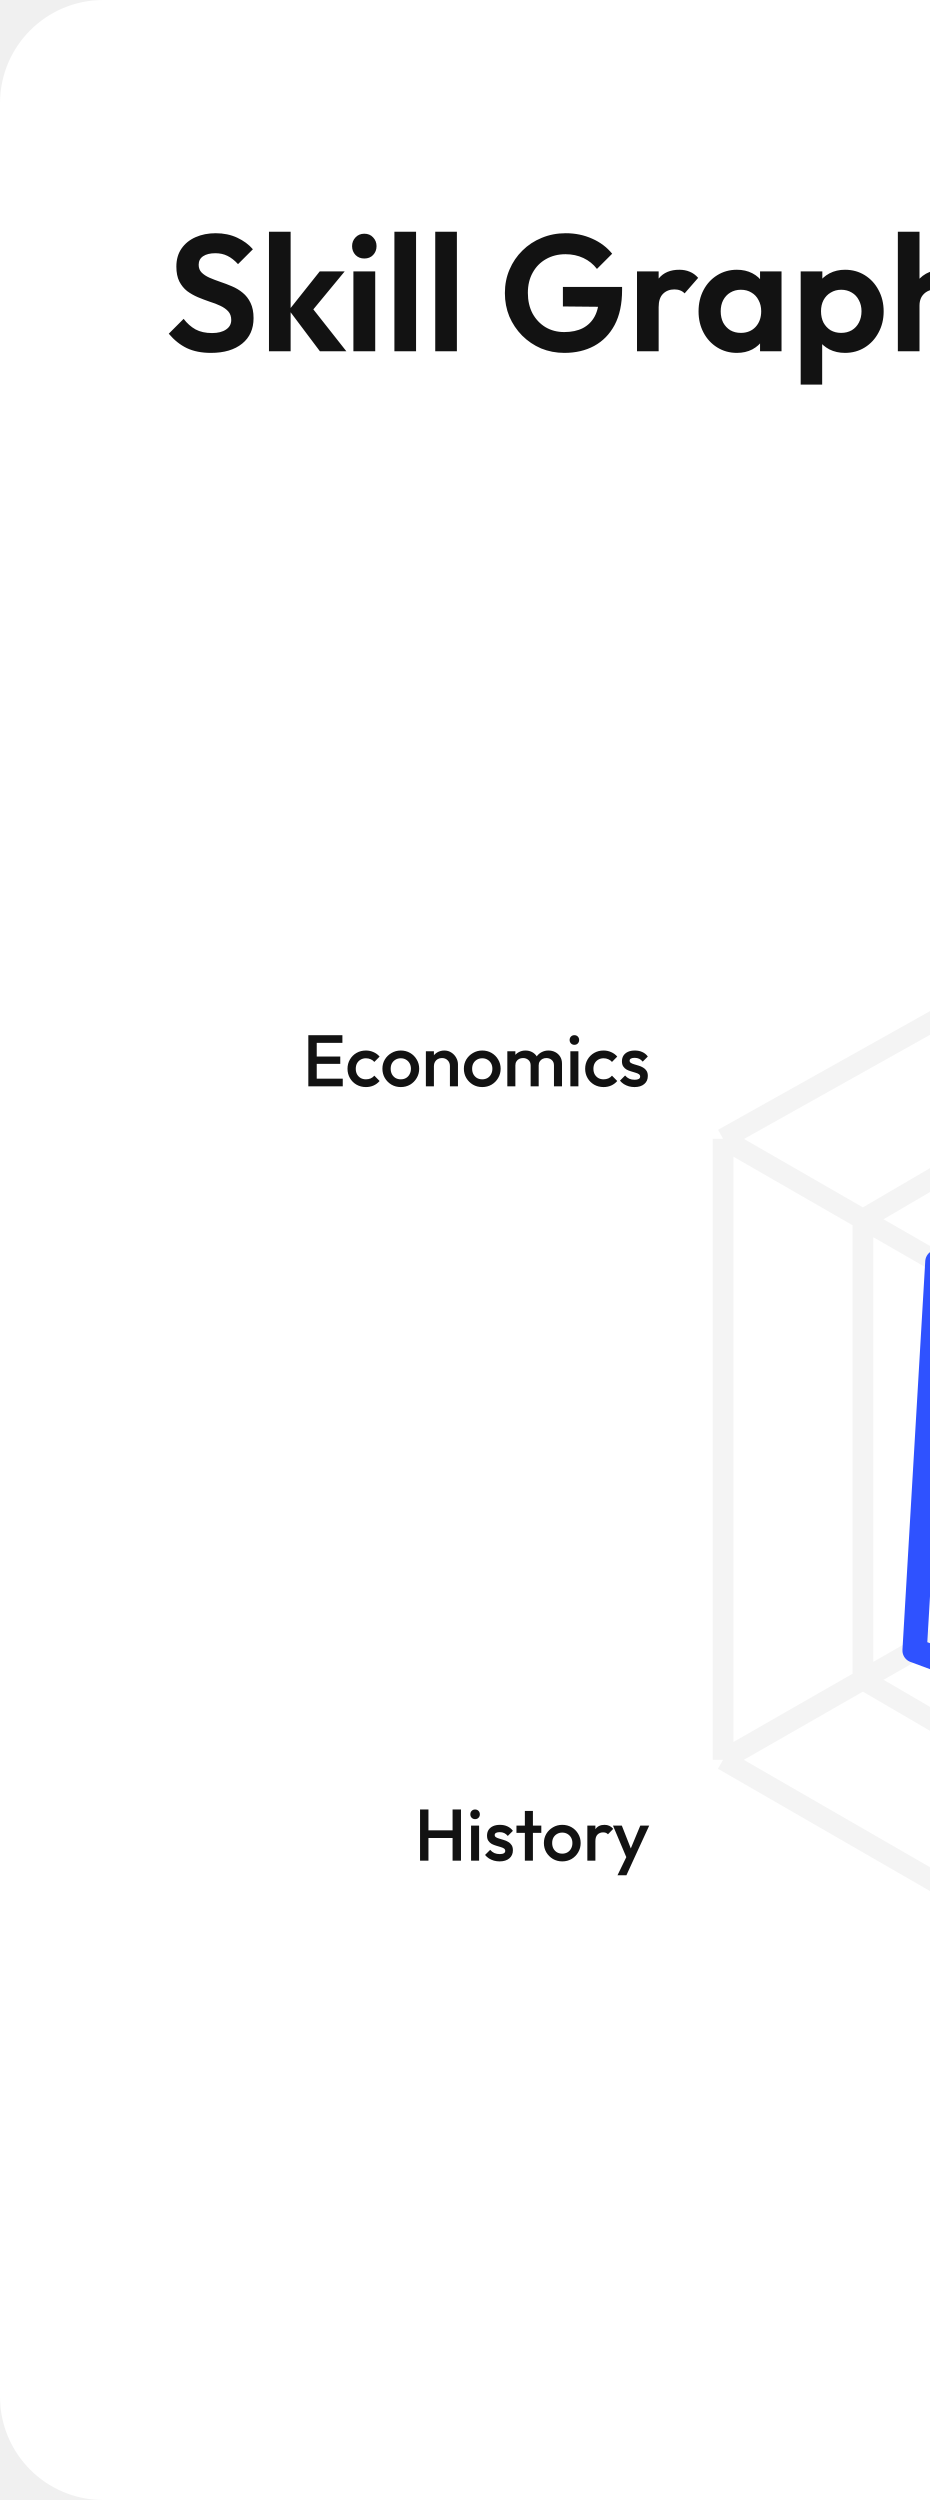
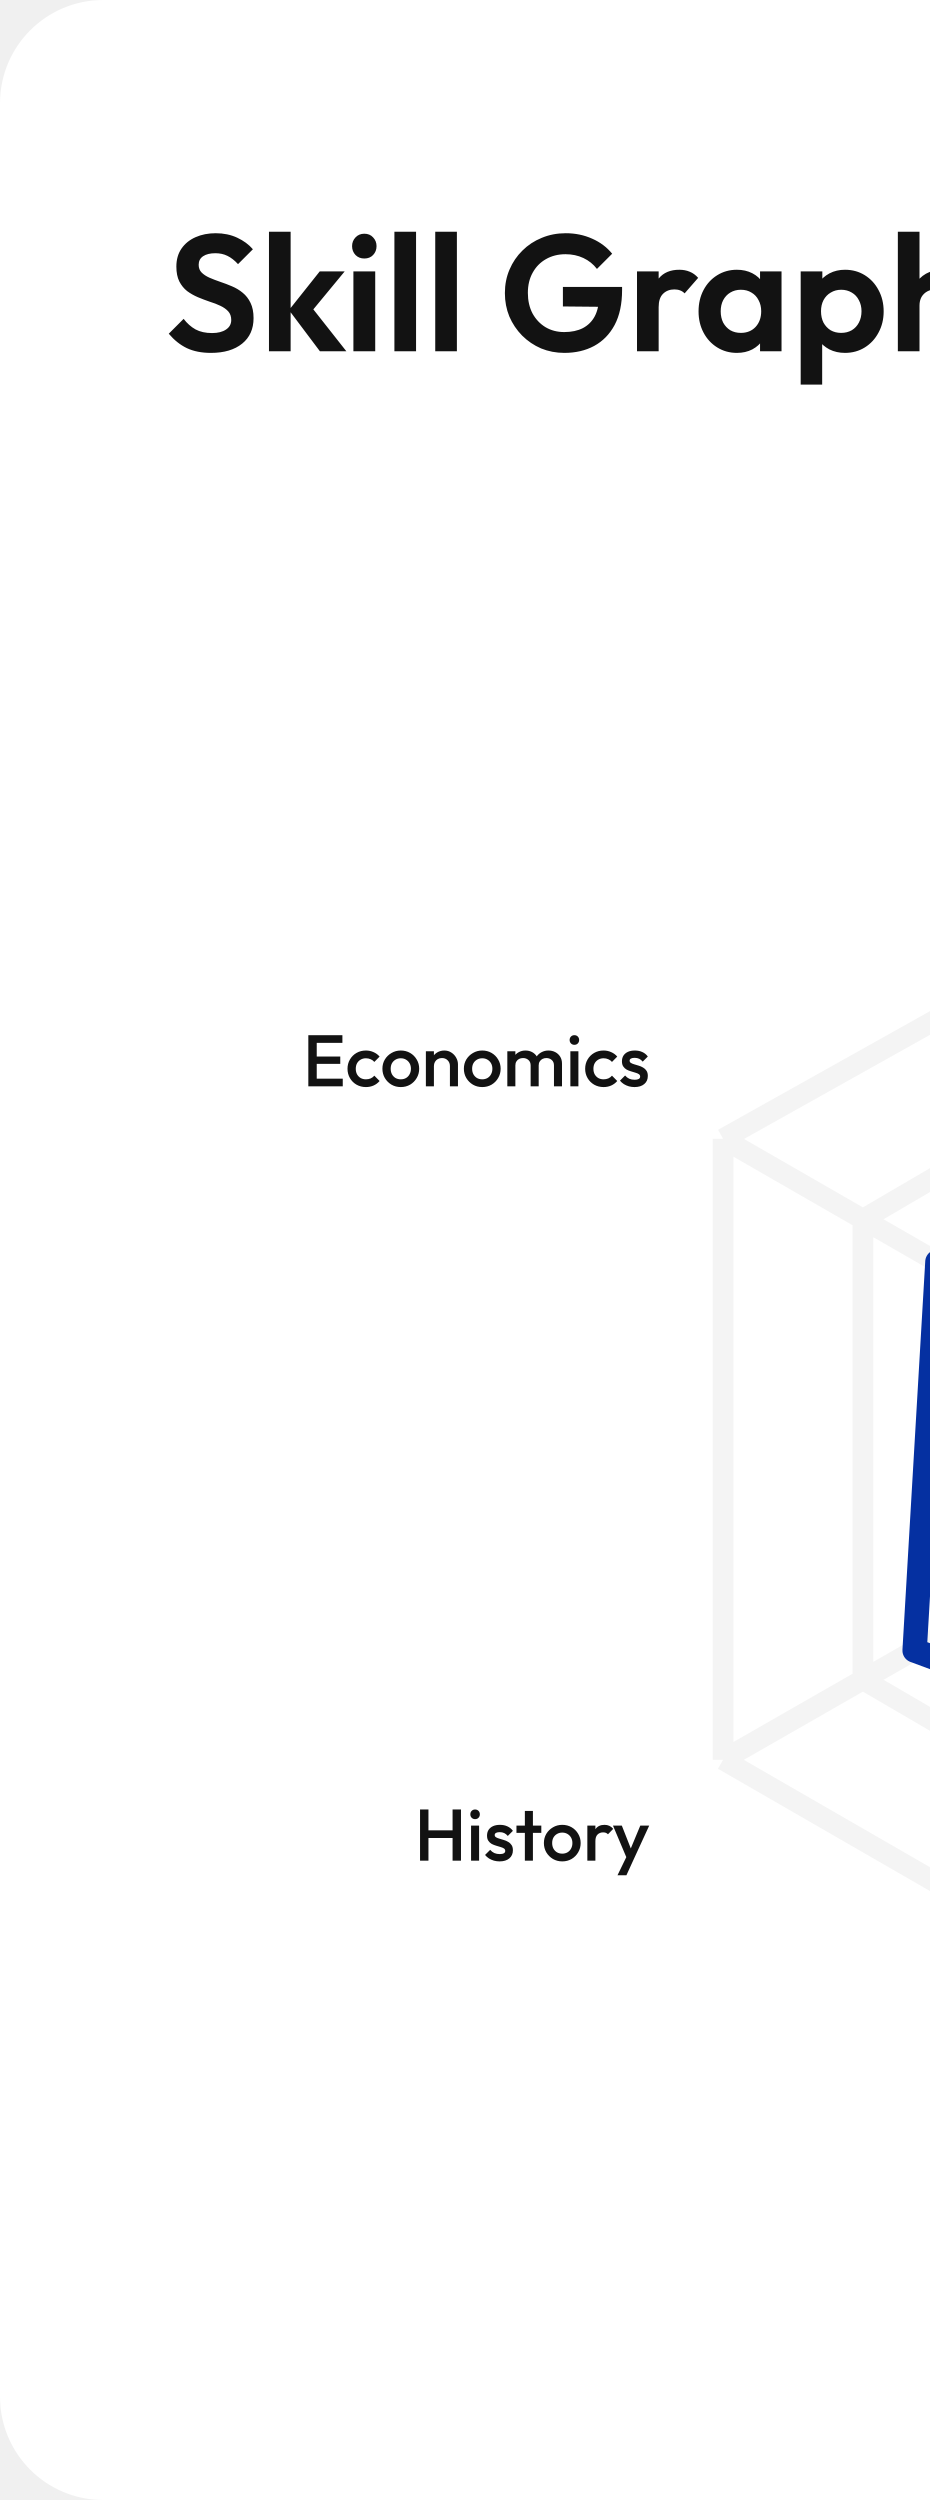
<svg xmlns="http://www.w3.org/2000/svg" width="90" height="242" viewBox="0 0 90 242" fill="none">
  <rect width="245" height="242" rx="10" fill="white" />
  <path d="M20.416 34.16C19.509 34.16 18.731 34.005 18.08 33.696C17.44 33.387 16.859 32.923 16.336 32.304L17.776 30.864C18.107 31.301 18.491 31.643 18.928 31.888C19.365 32.123 19.899 32.24 20.528 32.24C21.093 32.24 21.541 32.128 21.872 31.904C22.213 31.68 22.384 31.371 22.384 30.976C22.384 30.635 22.288 30.357 22.096 30.144C21.904 29.931 21.648 29.749 21.328 29.6C21.019 29.451 20.672 29.317 20.288 29.2C19.915 29.072 19.536 28.928 19.152 28.768C18.779 28.608 18.432 28.411 18.112 28.176C17.803 27.931 17.552 27.621 17.36 27.248C17.168 26.864 17.072 26.384 17.072 25.808C17.072 25.125 17.237 24.544 17.568 24.064C17.899 23.584 18.352 23.216 18.928 22.96C19.504 22.704 20.155 22.576 20.88 22.576C21.648 22.576 22.341 22.72 22.96 23.008C23.579 23.296 24.085 23.669 24.48 24.128L23.04 25.568C22.709 25.205 22.368 24.939 22.016 24.768C21.675 24.597 21.285 24.512 20.848 24.512C20.347 24.512 19.952 24.608 19.664 24.8C19.376 24.992 19.232 25.269 19.232 25.632C19.232 25.941 19.328 26.192 19.52 26.384C19.712 26.576 19.963 26.741 20.272 26.88C20.592 27.019 20.939 27.152 21.312 27.28C21.696 27.408 22.075 27.552 22.448 27.712C22.832 27.872 23.179 28.08 23.488 28.336C23.808 28.592 24.064 28.923 24.256 29.328C24.448 29.723 24.544 30.213 24.544 30.8C24.544 31.845 24.176 32.667 23.44 33.264C22.704 33.861 21.696 34.16 20.416 34.16ZM30.965 34L27.973 30.016L30.949 26.272H33.365L29.877 30.496L29.957 29.472L33.525 34H30.965ZM26.037 34V22.432H28.133V34H26.037ZM34.209 34V26.272H36.321V34H34.209ZM35.265 25.024C34.924 25.024 34.641 24.912 34.417 24.688C34.193 24.453 34.081 24.165 34.081 23.824C34.081 23.493 34.193 23.211 34.417 22.976C34.641 22.741 34.924 22.624 35.265 22.624C35.617 22.624 35.9 22.741 36.113 22.976C36.337 23.211 36.449 23.493 36.449 23.824C36.449 24.165 36.337 24.453 36.113 24.688C35.9 24.912 35.617 25.024 35.265 25.024ZM38.178 34V22.432H40.274V34H38.178ZM42.131 34V22.432H44.227V34H42.131ZM54.633 34.16C53.833 34.16 53.081 34.016 52.377 33.728C51.684 33.429 51.071 33.013 50.537 32.48C50.015 31.947 49.604 31.333 49.305 30.64C49.017 29.936 48.873 29.179 48.873 28.368C48.873 27.547 49.023 26.789 49.321 26.096C49.62 25.392 50.036 24.779 50.569 24.256C51.103 23.723 51.727 23.312 52.441 23.024C53.156 22.725 53.929 22.576 54.761 22.576C55.689 22.576 56.543 22.752 57.321 23.104C58.1 23.445 58.745 23.931 59.257 24.56L57.785 26.032C57.433 25.573 56.996 25.221 56.473 24.976C55.951 24.731 55.375 24.608 54.745 24.608C54.031 24.608 53.396 24.768 52.841 25.088C52.297 25.397 51.871 25.835 51.561 26.4C51.252 26.955 51.097 27.605 51.097 28.352C51.097 29.099 51.247 29.76 51.545 30.336C51.855 30.901 52.271 31.344 52.793 31.664C53.327 31.984 53.935 32.144 54.617 32.144C55.321 32.144 55.924 32.016 56.425 31.76C56.927 31.493 57.311 31.109 57.577 30.608C57.844 30.096 57.977 29.472 57.977 28.736L59.401 29.712L54.489 29.664V27.776H60.217V28.08C60.217 29.424 59.977 30.549 59.497 31.456C59.017 32.352 58.356 33.029 57.513 33.488C56.681 33.936 55.721 34.16 54.633 34.16ZM61.662 34V26.272H63.758V34H61.662ZM63.758 29.728L62.942 29.184C63.038 28.235 63.316 27.488 63.774 26.944C64.233 26.389 64.894 26.112 65.758 26.112C66.132 26.112 66.468 26.176 66.766 26.304C67.065 26.421 67.337 26.619 67.582 26.896L66.27 28.4C66.153 28.272 66.009 28.176 65.838 28.112C65.678 28.048 65.492 28.016 65.278 28.016C64.83 28.016 64.462 28.16 64.174 28.448C63.897 28.725 63.758 29.152 63.758 29.728ZM71.332 34.16C70.628 34.16 69.993 33.984 69.428 33.632C68.862 33.28 68.42 32.8 68.1 32.192C67.78 31.584 67.62 30.901 67.62 30.144C67.62 29.376 67.78 28.688 68.1 28.08C68.42 27.472 68.862 26.992 69.428 26.64C69.993 26.288 70.628 26.112 71.332 26.112C71.886 26.112 72.382 26.224 72.82 26.448C73.257 26.672 73.604 26.987 73.86 27.392C74.126 27.787 74.27 28.235 74.292 28.736V31.52C74.27 32.032 74.126 32.485 73.86 32.88C73.604 33.275 73.257 33.589 72.82 33.824C72.382 34.048 71.886 34.16 71.332 34.16ZM71.716 32.224C72.302 32.224 72.777 32.032 73.14 31.648C73.502 31.253 73.684 30.747 73.684 30.128C73.684 29.723 73.599 29.365 73.428 29.056C73.268 28.736 73.038 28.491 72.74 28.32C72.452 28.139 72.111 28.048 71.716 28.048C71.332 28.048 70.99 28.139 70.692 28.32C70.404 28.491 70.174 28.736 70.004 29.056C69.844 29.365 69.764 29.723 69.764 30.128C69.764 30.544 69.844 30.912 70.004 31.232C70.174 31.541 70.404 31.787 70.692 31.968C70.99 32.139 71.332 32.224 71.716 32.224ZM73.572 34V31.92L73.908 30.032L73.572 28.176V26.272H75.652V34H73.572ZM81.794 34.16C81.24 34.16 80.738 34.048 80.29 33.824C79.842 33.589 79.485 33.275 79.218 32.88C78.951 32.485 78.808 32.032 78.786 31.52V28.784C78.808 28.272 78.951 27.819 79.218 27.424C79.496 27.019 79.853 26.699 80.29 26.464C80.738 26.229 81.24 26.112 81.794 26.112C82.509 26.112 83.149 26.288 83.714 26.64C84.279 26.992 84.722 27.472 85.042 28.08C85.373 28.688 85.538 29.376 85.538 30.144C85.538 30.901 85.373 31.584 85.042 32.192C84.722 32.8 84.279 33.28 83.714 33.632C83.149 33.984 82.509 34.16 81.794 34.16ZM81.426 32.224C81.81 32.224 82.151 32.139 82.45 31.968C82.749 31.787 82.978 31.541 83.138 31.232C83.309 30.912 83.394 30.544 83.394 30.128C83.394 29.723 83.309 29.365 83.138 29.056C82.978 28.736 82.749 28.491 82.45 28.32C82.151 28.139 81.81 28.048 81.426 28.048C81.053 28.048 80.717 28.139 80.418 28.32C80.12 28.491 79.885 28.736 79.714 29.056C79.554 29.365 79.474 29.723 79.474 30.128C79.474 30.544 79.554 30.912 79.714 31.232C79.885 31.541 80.114 31.787 80.402 31.968C80.701 32.139 81.042 32.224 81.426 32.224ZM77.506 37.232V26.272H79.602V28.304L79.25 30.176L79.586 32.048V37.232H77.506ZM92.112 34V29.568C92.112 29.109 91.968 28.736 91.68 28.448C91.392 28.16 91.019 28.016 90.56 28.016C90.262 28.016 89.995 28.08 89.76 28.208C89.526 28.336 89.339 28.517 89.2 28.752C89.072 28.987 89.008 29.259 89.008 29.568L88.192 29.152C88.192 28.544 88.32 28.016 88.576 27.568C88.832 27.109 89.184 26.752 89.632 26.496C90.091 26.24 90.614 26.112 91.2 26.112C91.787 26.112 92.304 26.24 92.752 26.496C93.211 26.752 93.568 27.104 93.824 27.552C94.08 28 94.208 28.517 94.208 29.104V34H92.112ZM86.912 34V22.432H89.008V34H86.912Z" fill="#121212" />
  <path d="M122.228 80.991L174.166 110.679M122.228 80.991L69.996 110.238M122.228 80.991V95.394M122.228 200.477L174.166 170.202M122.228 200.477L69.996 170.349M122.228 200.477V185.192M174.166 170.202V110.679M174.166 170.202L148.761 155.577M174.166 110.679L161.333 118.03M69.996 110.238L83.532 118.03M69.996 110.238V140.293V170.349M69.996 170.349L83.532 162.595M122.228 95.394L83.532 118.03M122.228 95.394L161.333 118.03M122.228 95.394V109.797M83.532 118.03V162.595M83.532 118.03L95.783 125.082M83.532 162.595L122.228 185.192M83.532 162.595L95.783 155.577M161.333 118.03V162.255C161.333 162.465 161.221 162.66 161.038 162.765L122.228 185.192M161.333 118.03L148.761 125.231M122.228 185.192V171.083M122.228 109.797L95.783 125.082M122.228 109.797L148.761 125.231M122.228 109.797V124.2M95.783 125.082V155.577M95.783 125.082L108.4 132.344M95.783 155.577L122.228 171.083M95.783 155.577L108.4 148.35M122.228 171.083L148.761 155.577M122.228 171.083V156.239M148.761 155.577V125.231M148.761 155.577L136.206 148.35M148.761 125.231L136.206 132.423M122.228 124.2L136.206 132.423M122.228 124.2V156.239M122.228 124.2L108.4 132.344M136.206 132.423V148.35M136.206 132.423L108.4 148.35M136.206 148.35L122.228 156.239M136.206 148.35L108.4 132.344M122.228 156.239L108.4 148.35M108.4 148.35V132.344" stroke="#F1F1F1" stroke-opacity="0.8" stroke-width="2" stroke-linejoin="round" />
-   <path d="M90.742 122.142L122.229 110.238L153.127 122.583L148.86 155.945L121.934 172.112L88.535 159.767L90.742 122.142Z" stroke="#2F52FF" stroke-width="2.359" stroke-linejoin="round" />
+   <path d="M90.742 122.142L122.229 110.238L153.127 122.583L148.86 155.945L121.934 172.112L88.535 159.767L90.742 122.142Z" stroke="#0530A1" stroke-width="2.359" stroke-linejoin="round" />
  <path d="M40.66 180.112V175.159H41.474V180.112H40.66ZM43.809 180.112V175.159H44.623V180.112H43.809ZM41.219 177.919V177.176H43.986V177.919H41.219ZM45.599 180.112V176.716H46.377V180.112H45.599ZM45.988 176.093C45.856 176.093 45.745 176.048 45.656 175.958C45.571 175.869 45.528 175.758 45.528 175.626C45.528 175.494 45.571 175.383 45.656 175.293C45.745 175.204 45.856 175.159 45.988 175.159C46.125 175.159 46.236 175.204 46.321 175.293C46.406 175.383 46.448 175.494 46.448 175.626C46.448 175.758 46.406 175.869 46.321 175.958C46.236 176.048 46.125 176.093 45.988 176.093ZM48.361 180.183C48.172 180.183 47.991 180.159 47.816 180.112C47.642 180.06 47.481 179.989 47.335 179.9C47.189 179.805 47.062 179.692 46.953 179.56L47.448 179.065C47.566 179.202 47.701 179.305 47.852 179.376C48.007 179.442 48.182 179.475 48.375 179.475C48.55 179.475 48.682 179.449 48.772 179.397C48.861 179.345 48.906 179.27 48.906 179.171C48.906 179.067 48.864 178.987 48.779 178.93C48.694 178.874 48.583 178.827 48.446 178.789C48.314 178.746 48.172 178.704 48.022 178.661C47.875 178.619 47.734 178.562 47.597 178.492C47.465 178.416 47.356 178.315 47.272 178.187C47.187 178.06 47.144 177.895 47.144 177.692C47.144 177.475 47.194 177.289 47.293 177.133C47.397 176.977 47.54 176.857 47.724 176.772C47.913 176.687 48.137 176.645 48.397 176.645C48.67 176.645 48.911 176.694 49.118 176.793C49.331 176.888 49.508 177.032 49.649 177.225L49.154 177.72C49.055 177.598 48.941 177.506 48.814 177.444C48.687 177.383 48.541 177.352 48.375 177.352C48.22 177.352 48.099 177.376 48.014 177.423C47.93 177.47 47.887 177.539 47.887 177.628C47.887 177.723 47.93 177.796 48.014 177.848C48.099 177.9 48.208 177.944 48.34 177.982C48.477 178.02 48.618 178.062 48.764 178.11C48.916 178.152 49.057 178.213 49.189 178.294C49.326 178.369 49.437 178.473 49.522 178.605C49.607 178.732 49.649 178.9 49.649 179.107C49.649 179.437 49.533 179.699 49.302 179.893C49.071 180.086 48.758 180.183 48.361 180.183ZM50.807 180.112V175.3H51.586V180.112H50.807ZM49.993 177.423V176.716H52.399V177.423H49.993ZM54.425 180.183C54.095 180.183 53.795 180.105 53.526 179.949C53.257 179.789 53.043 179.574 52.882 179.305C52.727 179.037 52.649 178.737 52.649 178.407C52.649 178.077 52.727 177.779 52.882 177.515C53.043 177.251 53.257 177.041 53.526 176.885C53.795 176.725 54.095 176.645 54.425 176.645C54.76 176.645 55.062 176.723 55.331 176.878C55.6 177.034 55.812 177.246 55.968 177.515C56.128 177.779 56.208 178.077 56.208 178.407C56.208 178.737 56.128 179.037 55.968 179.305C55.812 179.574 55.6 179.789 55.331 179.949C55.062 180.105 54.76 180.183 54.425 180.183ZM54.425 179.433C54.618 179.433 54.788 179.39 54.934 179.305C55.085 179.216 55.201 179.093 55.281 178.937C55.366 178.782 55.408 178.605 55.408 178.407C55.408 178.209 55.366 178.034 55.281 177.883C55.196 177.732 55.081 177.614 54.934 177.529C54.788 177.44 54.618 177.395 54.425 177.395C54.236 177.395 54.066 177.44 53.916 177.529C53.769 177.614 53.654 177.732 53.569 177.883C53.489 178.034 53.449 178.209 53.449 178.407C53.449 178.605 53.489 178.782 53.569 178.937C53.654 179.093 53.769 179.216 53.916 179.305C54.066 179.39 54.236 179.433 54.425 179.433ZM56.855 180.112V176.716H57.634V180.112H56.855ZM57.634 178.223L57.365 178.088C57.365 177.659 57.459 177.312 57.648 177.048C57.841 176.779 58.131 176.645 58.518 176.645C58.688 176.645 58.841 176.675 58.978 176.737C59.115 176.798 59.242 176.897 59.36 177.034L58.851 177.558C58.789 177.492 58.721 177.444 58.646 177.416C58.57 177.388 58.483 177.374 58.384 177.374C58.167 177.374 57.987 177.442 57.846 177.579C57.705 177.716 57.634 177.93 57.634 178.223ZM60.785 180.147L59.335 176.716H60.191L61.182 179.235H60.934L61.981 176.716H62.844L61.267 180.147H60.785ZM59.773 181.527L60.828 179.355L61.267 180.147L60.637 181.527H59.773Z" fill="#121212" />
  <path d="M29.846 105.158V100.205H30.66V105.158H29.846ZM30.405 105.158V104.415H33.179V105.158H30.405ZM30.405 102.985V102.271H32.938V102.985H30.405ZM30.405 100.948V100.205H33.144V100.948H30.405ZM35.422 105.228C35.087 105.228 34.783 105.151 34.509 104.995C34.24 104.839 34.028 104.627 33.873 104.358C33.717 104.089 33.639 103.79 33.639 103.459C33.639 103.125 33.717 102.825 33.873 102.561C34.028 102.292 34.24 102.08 34.509 101.924C34.783 101.768 35.087 101.69 35.422 101.69C35.686 101.69 35.932 101.742 36.158 101.846C36.389 101.945 36.585 102.089 36.745 102.278L36.236 102.794C36.137 102.676 36.017 102.589 35.875 102.533C35.738 102.471 35.587 102.441 35.422 102.441C35.229 102.441 35.057 102.485 34.906 102.575C34.759 102.66 34.644 102.778 34.559 102.929C34.479 103.08 34.439 103.257 34.439 103.459C34.439 103.658 34.479 103.835 34.559 103.99C34.644 104.141 34.759 104.261 34.906 104.351C35.057 104.436 35.229 104.478 35.422 104.478C35.587 104.478 35.738 104.45 35.875 104.394C36.017 104.332 36.137 104.243 36.236 104.125L36.745 104.641C36.585 104.83 36.389 104.976 36.158 105.08C35.932 105.179 35.686 105.228 35.422 105.228ZM38.794 105.228C38.464 105.228 38.164 105.151 37.895 104.995C37.627 104.835 37.412 104.62 37.252 104.351C37.096 104.082 37.018 103.783 37.018 103.452C37.018 103.122 37.096 102.825 37.252 102.561C37.412 102.297 37.627 102.087 37.895 101.931C38.164 101.771 38.464 101.69 38.794 101.69C39.129 101.69 39.431 101.768 39.7 101.924C39.969 102.08 40.181 102.292 40.337 102.561C40.497 102.825 40.577 103.122 40.577 103.452C40.577 103.783 40.497 104.082 40.337 104.351C40.181 104.62 39.969 104.835 39.7 104.995C39.431 105.151 39.129 105.228 38.794 105.228ZM38.794 104.478C38.988 104.478 39.157 104.436 39.304 104.351C39.455 104.261 39.57 104.139 39.65 103.983C39.735 103.827 39.778 103.651 39.778 103.452C39.778 103.254 39.735 103.08 39.65 102.929C39.566 102.778 39.45 102.66 39.304 102.575C39.157 102.485 38.988 102.441 38.794 102.441C38.605 102.441 38.436 102.485 38.285 102.575C38.139 102.66 38.023 102.778 37.938 102.929C37.858 103.08 37.818 103.254 37.818 103.452C37.818 103.651 37.858 103.827 37.938 103.983C38.023 104.139 38.139 104.261 38.285 104.351C38.436 104.436 38.605 104.478 38.794 104.478ZM43.553 105.158V103.198C43.553 102.971 43.48 102.785 43.333 102.639C43.192 102.492 43.008 102.419 42.781 102.419C42.63 102.419 42.496 102.452 42.378 102.518C42.26 102.584 42.168 102.676 42.102 102.794C42.036 102.912 42.003 103.047 42.003 103.198L41.699 103.028C41.699 102.768 41.755 102.54 41.868 102.341C41.982 102.139 42.137 101.981 42.336 101.867C42.538 101.749 42.765 101.69 43.015 101.69C43.27 101.69 43.496 101.757 43.694 101.889C43.892 102.016 44.048 102.183 44.161 102.391C44.274 102.594 44.331 102.806 44.331 103.028V105.158H43.553ZM41.225 105.158V101.761H42.003V105.158H41.225ZM46.679 105.228C46.349 105.228 46.049 105.151 45.78 104.995C45.511 104.835 45.297 104.62 45.136 104.351C44.98 104.082 44.903 103.783 44.903 103.452C44.903 103.122 44.98 102.825 45.136 102.561C45.297 102.297 45.511 102.087 45.78 101.931C46.049 101.771 46.349 101.69 46.679 101.69C47.014 101.69 47.316 101.768 47.584 101.924C47.853 102.08 48.066 102.292 48.221 102.561C48.382 102.825 48.462 103.122 48.462 103.452C48.462 103.783 48.382 104.082 48.221 104.351C48.066 104.62 47.853 104.835 47.584 104.995C47.316 105.151 47.014 105.228 46.679 105.228ZM46.679 104.478C46.872 104.478 47.042 104.436 47.188 104.351C47.339 104.261 47.455 104.139 47.535 103.983C47.62 103.827 47.662 103.651 47.662 103.452C47.662 103.254 47.62 103.08 47.535 102.929C47.45 102.778 47.334 102.66 47.188 102.575C47.042 102.485 46.872 102.441 46.679 102.441C46.49 102.441 46.32 102.485 46.169 102.575C46.023 102.66 45.907 102.778 45.822 102.929C45.742 103.08 45.702 103.254 45.702 103.452C45.702 103.651 45.742 103.827 45.822 103.983C45.907 104.139 46.023 104.261 46.169 104.351C46.32 104.436 46.49 104.478 46.679 104.478ZM49.109 105.158V101.761H49.888V105.158H49.109ZM51.366 105.158V103.134C51.366 102.908 51.296 102.733 51.154 102.61C51.013 102.483 50.838 102.419 50.63 102.419C50.489 102.419 50.362 102.448 50.248 102.504C50.14 102.561 50.053 102.643 49.986 102.752C49.92 102.856 49.888 102.983 49.888 103.134L49.583 102.964C49.583 102.705 49.64 102.481 49.753 102.292C49.866 102.103 50.02 101.957 50.213 101.853C50.406 101.745 50.623 101.69 50.864 101.69C51.105 101.69 51.322 101.742 51.515 101.846C51.708 101.95 51.862 102.096 51.975 102.285C52.088 102.474 52.145 102.7 52.145 102.964V105.158H51.366ZM53.624 105.158V103.134C53.624 102.908 53.553 102.733 53.411 102.61C53.27 102.483 53.095 102.419 52.888 102.419C52.751 102.419 52.626 102.448 52.513 102.504C52.399 102.561 52.31 102.643 52.244 102.752C52.178 102.856 52.145 102.983 52.145 103.134L51.706 102.964C51.73 102.705 51.805 102.481 51.932 102.292C52.06 102.103 52.222 101.957 52.421 101.853C52.623 101.745 52.845 101.69 53.086 101.69C53.331 101.69 53.553 101.742 53.751 101.846C53.949 101.95 54.107 102.096 54.225 102.285C54.343 102.474 54.402 102.7 54.402 102.964V105.158H53.624ZM55.211 105.158V101.761H55.989V105.158H55.211ZM55.6 101.139C55.468 101.139 55.357 101.094 55.267 101.004C55.183 100.914 55.14 100.804 55.14 100.672C55.14 100.539 55.183 100.429 55.267 100.339C55.357 100.249 55.468 100.205 55.6 100.205C55.737 100.205 55.848 100.249 55.933 100.339C56.018 100.429 56.06 100.539 56.06 100.672C56.06 100.804 56.018 100.914 55.933 101.004C55.848 101.094 55.737 101.139 55.6 101.139ZM58.426 105.228C58.091 105.228 57.787 105.151 57.513 104.995C57.244 104.839 57.032 104.627 56.876 104.358C56.721 104.089 56.643 103.79 56.643 103.459C56.643 103.125 56.721 102.825 56.876 102.561C57.032 102.292 57.244 102.08 57.513 101.924C57.787 101.768 58.091 101.69 58.426 101.69C58.69 101.69 58.935 101.742 59.162 101.846C59.393 101.945 59.589 102.089 59.749 102.278L59.24 102.794C59.141 102.676 59.02 102.589 58.879 102.533C58.742 102.471 58.591 102.441 58.426 102.441C58.233 102.441 58.06 102.485 57.91 102.575C57.763 102.66 57.648 102.778 57.563 102.929C57.483 103.08 57.443 103.257 57.443 103.459C57.443 103.658 57.483 103.835 57.563 103.99C57.648 104.141 57.763 104.261 57.91 104.351C58.06 104.436 58.233 104.478 58.426 104.478C58.591 104.478 58.742 104.45 58.879 104.394C59.02 104.332 59.141 104.243 59.24 104.125L59.749 104.641C59.589 104.83 59.393 104.976 59.162 105.08C58.935 105.179 58.69 105.228 58.426 105.228ZM61.421 105.228C61.233 105.228 61.051 105.205 60.877 105.158C60.702 105.106 60.542 105.035 60.395 104.945C60.249 104.851 60.122 104.738 60.013 104.606L60.509 104.11C60.627 104.247 60.761 104.351 60.912 104.422C61.068 104.488 61.242 104.521 61.435 104.521C61.61 104.521 61.742 104.495 61.832 104.443C61.921 104.391 61.966 104.316 61.966 104.217C61.966 104.113 61.924 104.033 61.839 103.976C61.754 103.919 61.643 103.872 61.506 103.835C61.374 103.792 61.233 103.75 61.082 103.707C60.935 103.665 60.794 103.608 60.657 103.537C60.525 103.462 60.417 103.36 60.332 103.233C60.247 103.106 60.204 102.941 60.204 102.738C60.204 102.521 60.254 102.334 60.353 102.179C60.457 102.023 60.601 101.903 60.785 101.818C60.973 101.733 61.197 101.69 61.457 101.69C61.73 101.69 61.971 101.74 62.178 101.839C62.391 101.933 62.568 102.077 62.709 102.271L62.214 102.766C62.115 102.643 62.002 102.551 61.874 102.49C61.747 102.429 61.601 102.398 61.435 102.398C61.28 102.398 61.16 102.422 61.075 102.469C60.99 102.516 60.947 102.584 60.947 102.674C60.947 102.768 60.99 102.842 61.075 102.893C61.16 102.945 61.268 102.99 61.4 103.028C61.537 103.066 61.678 103.108 61.825 103.155C61.976 103.198 62.117 103.259 62.249 103.339C62.386 103.415 62.497 103.518 62.582 103.651C62.667 103.778 62.709 103.945 62.709 104.153C62.709 104.483 62.594 104.745 62.362 104.938C62.131 105.132 61.818 105.228 61.421 105.228Z" fill="#121212" />
</svg>
